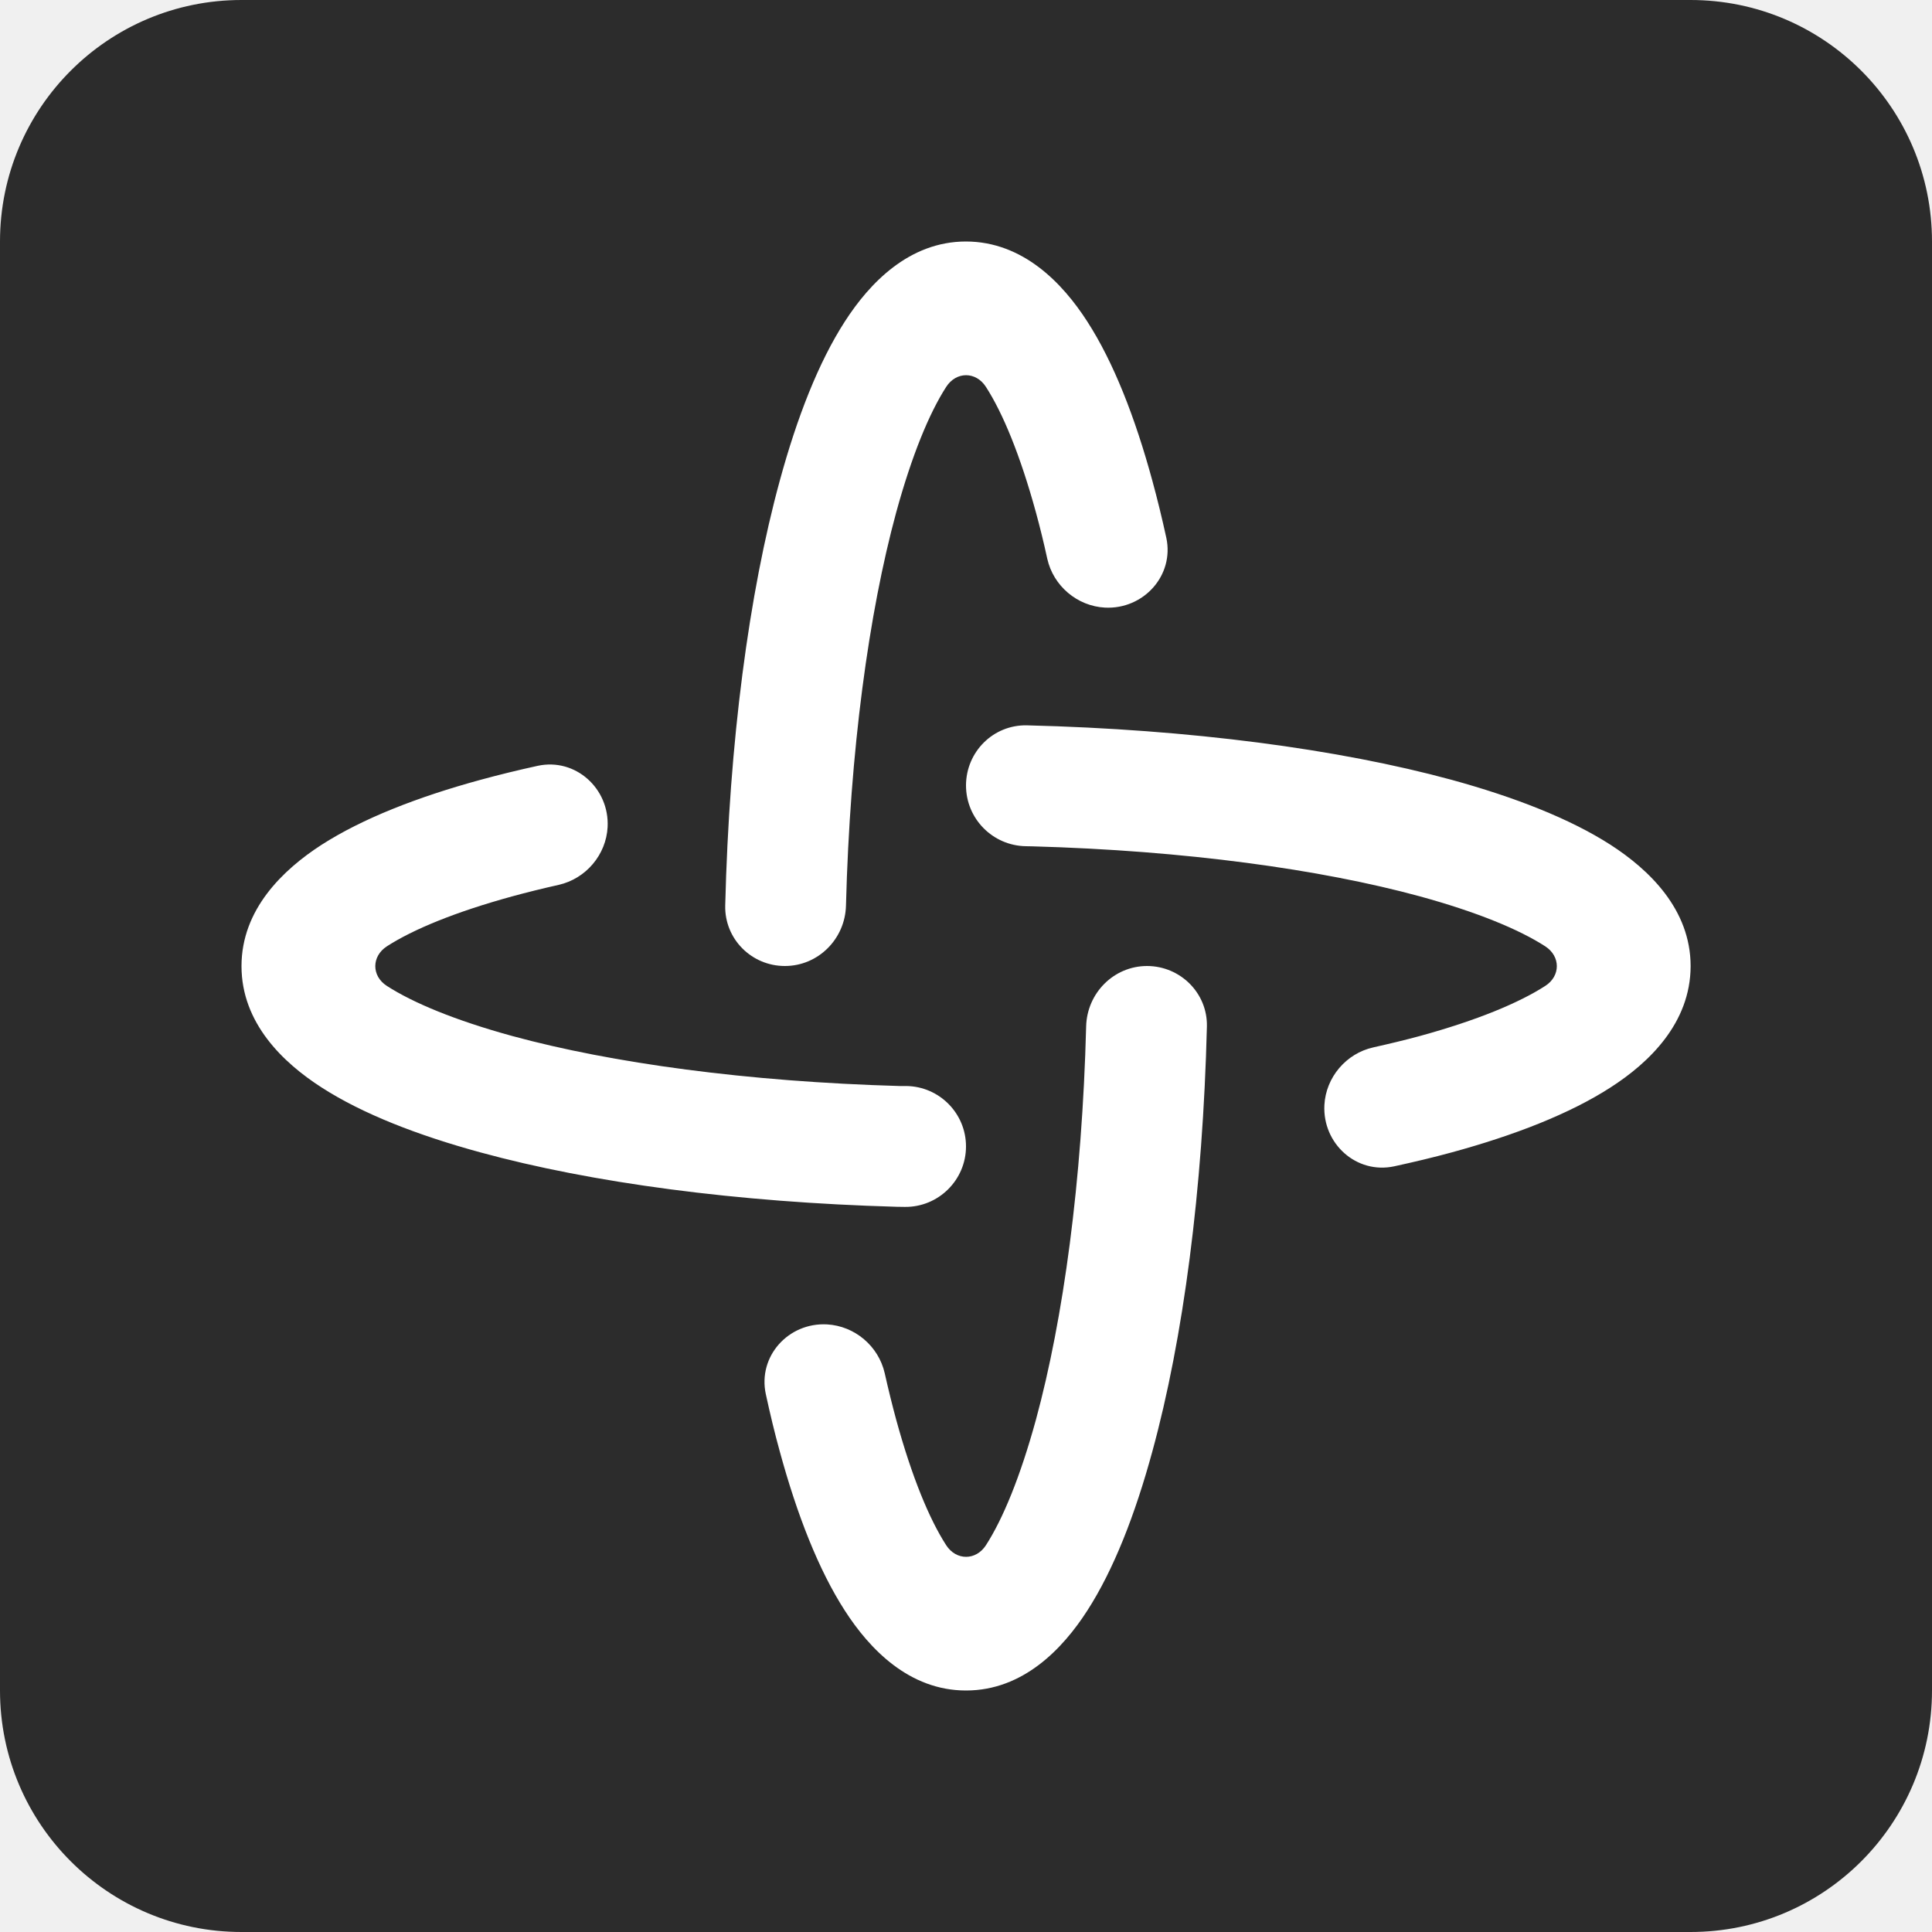
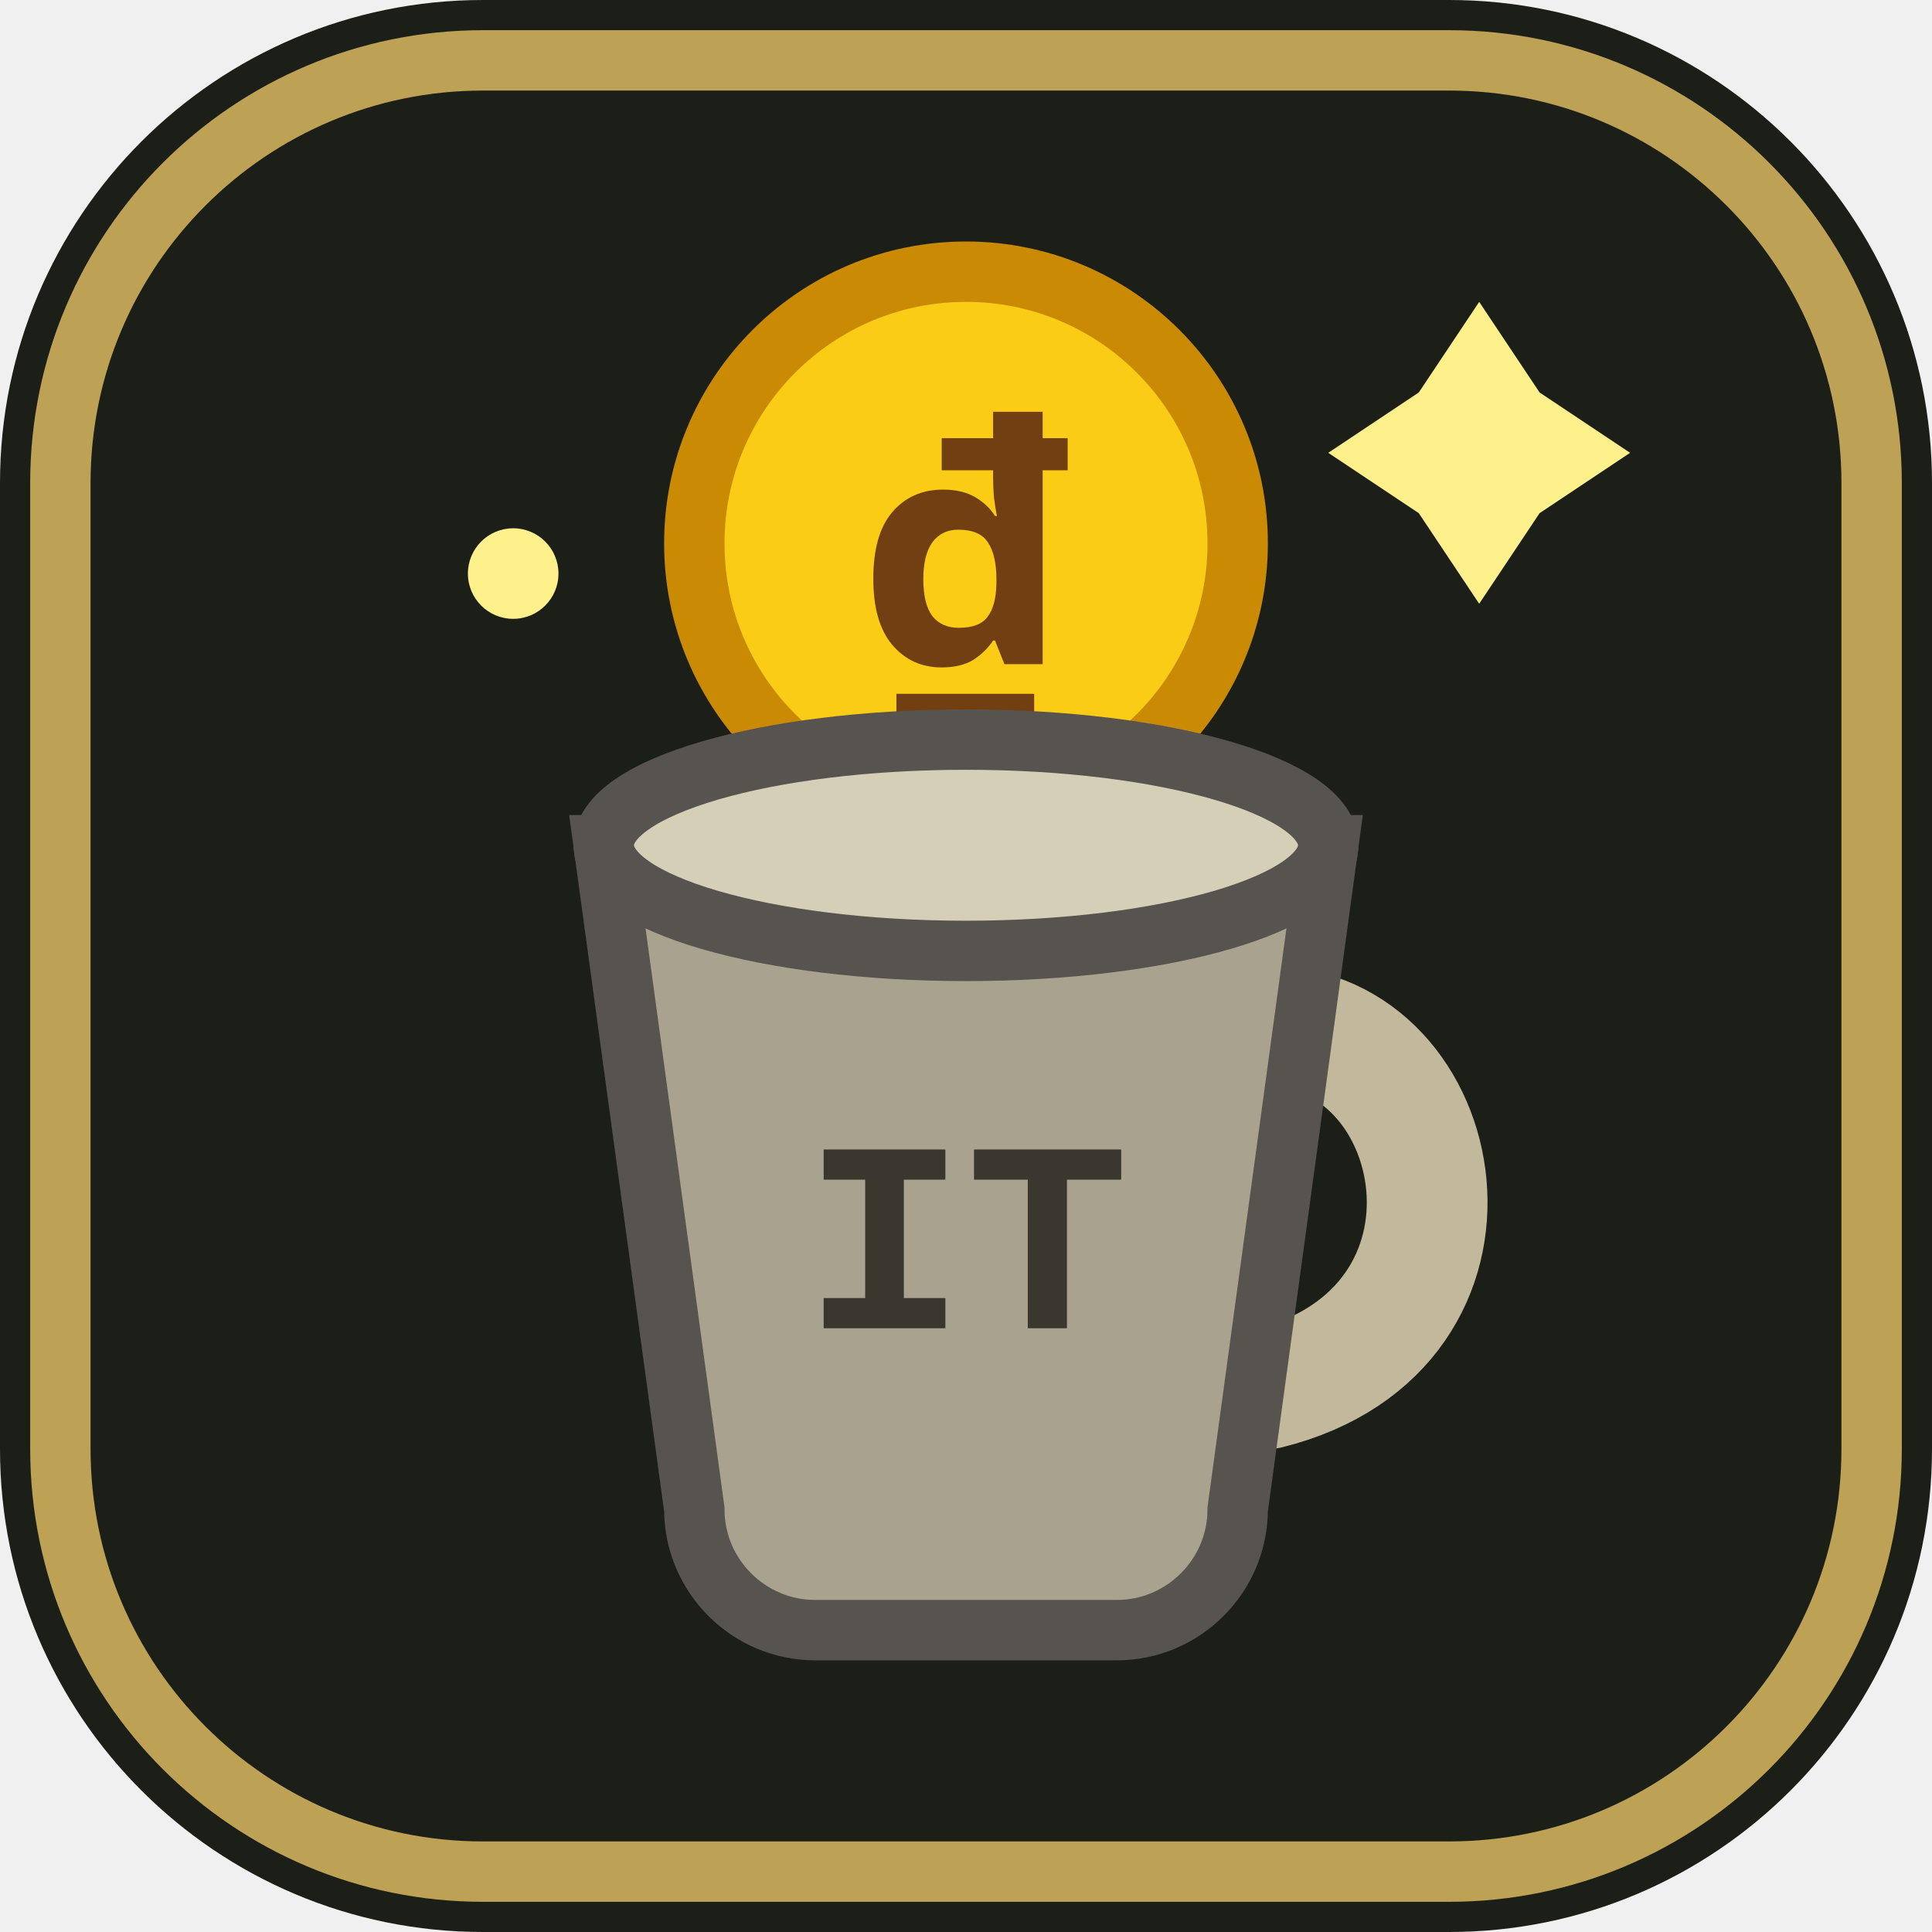
- <svg xmlns="http://www.w3.org/2000/svg" width="16" height="16" viewBox="0 0 16 16" fill="none">
-   <path d="M0 2C0 0.895 0.895 0 2 0H14C15.105 0 16 0.895 16 2V14C16 15.105 15.105 16 14 16H2C0.895 16 0 15.105 0 14V2Z" fill="#2C2C2C" />
-   <path d="M9.5 8C9.776 8.001 10.001 8.225 9.995 8.5C9.962 9.855 9.799 11.086 9.543 12.021C9.401 12.542 9.223 13 9.004 13.339C8.8 13.656 8.472 14 8 14C7.529 14 7.201 13.656 6.997 13.339C6.778 13 6.6 12.542 6.458 12.021C6.416 11.87 6.378 11.711 6.342 11.545C6.275 11.232 6.529 10.951 6.849 10.968C7.079 10.981 7.276 11.148 7.327 11.373C7.357 11.507 7.389 11.636 7.422 11.758C7.552 12.232 7.696 12.58 7.836 12.797C7.919 12.925 8.082 12.925 8.165 12.797C8.305 12.58 8.449 12.232 8.579 11.758C8.806 10.924 8.962 9.784 8.995 8.5C9.002 8.224 9.224 8 9.5 8ZM4.454 6.342C4.766 6.275 5.048 6.53 5.032 6.849C5.02 7.079 4.852 7.277 4.627 7.328C4.493 7.358 4.364 7.39 4.243 7.423C3.769 7.553 3.421 7.697 3.204 7.837C3.076 7.92 3.076 8.083 3.204 8.165C3.421 8.305 3.769 8.45 4.243 8.58C5.066 8.804 6.187 8.958 7.451 8.994H7.507C7.78 8.998 8 9.221 8 9.494C8 9.772 7.772 9.998 7.494 9.995L7.425 9.994C6.101 9.957 4.898 9.795 3.98 9.544C3.459 9.402 3.001 9.224 2.662 9.005C2.345 8.801 2 8.473 2 8.001C2 7.53 2.345 7.202 2.662 6.997C3.001 6.779 3.459 6.6 3.98 6.458C4.13 6.417 4.289 6.378 4.454 6.342ZM8.504 6.007C9.857 6.04 11.087 6.204 12.021 6.458C12.542 6.601 13 6.779 13.339 6.997C13.656 7.202 14.001 7.53 14.001 8.001C14 8.473 13.656 8.801 13.339 9.005C13 9.224 12.542 9.402 12.021 9.544C11.871 9.585 11.711 9.623 11.546 9.659C11.233 9.726 10.952 9.471 10.968 9.152C10.98 8.922 11.148 8.724 11.373 8.674C11.507 8.644 11.636 8.613 11.758 8.58C12.232 8.45 12.58 8.305 12.797 8.165C12.925 8.083 12.925 7.92 12.797 7.837C12.58 7.697 12.232 7.553 11.758 7.423C10.935 7.199 9.814 7.044 8.55 7.009L8.497 7.008C8.221 7.004 8 6.78 8 6.504C8.001 6.226 8.226 6.001 8.504 6.007ZM8 2C8.472 2.001 8.8 2.345 9.004 2.662C9.223 3.001 9.401 3.459 9.543 3.98C9.584 4.13 9.623 4.289 9.659 4.454C9.726 4.766 9.47 5.048 9.151 5.032C8.921 5.02 8.723 4.852 8.673 4.627C8.644 4.493 8.612 4.364 8.579 4.243C8.449 3.769 8.305 3.421 8.165 3.204C8.082 3.075 7.919 3.075 7.836 3.204C7.696 3.421 7.552 3.769 7.422 4.243C7.195 5.077 7.039 6.216 7.006 7.5C6.999 7.776 6.776 8 6.5 8C6.224 8 6 7.776 6.006 7.5C6.039 6.146 6.202 4.915 6.458 3.98C6.6 3.459 6.778 3.001 6.997 2.662C7.201 2.345 7.529 2 8 2Z" fill="white" />
+ <svg xmlns="http://www.w3.org/2000/svg" width="64" height="64" viewBox="0 0 64 64" fill="none">
+   <rect width="64" height="64" rx="16" fill="#1b1f18" />
+   <rect x="2" y="2" width="60" height="60" rx="14" stroke="#e6c364" stroke-width="2" stroke-opacity="0.8" />
+   <circle cx="32" cy="18" r="9" fill="#facc15" stroke="#ca8a04" stroke-width="2" />
+   <text x="32" y="22" font-family="sans-serif" font-weight="900" font-size="11" text-anchor="middle" fill="#713f12">₫</text>
+   <path d="M47 13L49 10L51 13L54 15L51 17L49 20L47 17L44 15Z" fill="#fef08a" />
+   <circle cx="17" cy="19" r="1.5" fill="#fef08a" />
+   <path d="M42 34C48 34 50 44 42 46" stroke="#c2b89b" stroke-width="4" stroke-linecap="round" />
+   <path d="M20 28H44L41 50C41 52.2 39.2 54 37 54H27C24.8 54 23 52.2 23 50L20 28Z" fill="#a8a28e" stroke="#57534e" stroke-width="2" />
+   <ellipse cx="32" cy="28" rx="12" ry="3.5" fill="#d6cfb8" stroke="#57534e" stroke-width="2" />
+   <text x="32" y="44" font-family="'Courier New', monospace" font-weight="900" font-size="9" text-anchor="middle" fill="#3a372e">IT</text>
</svg>
